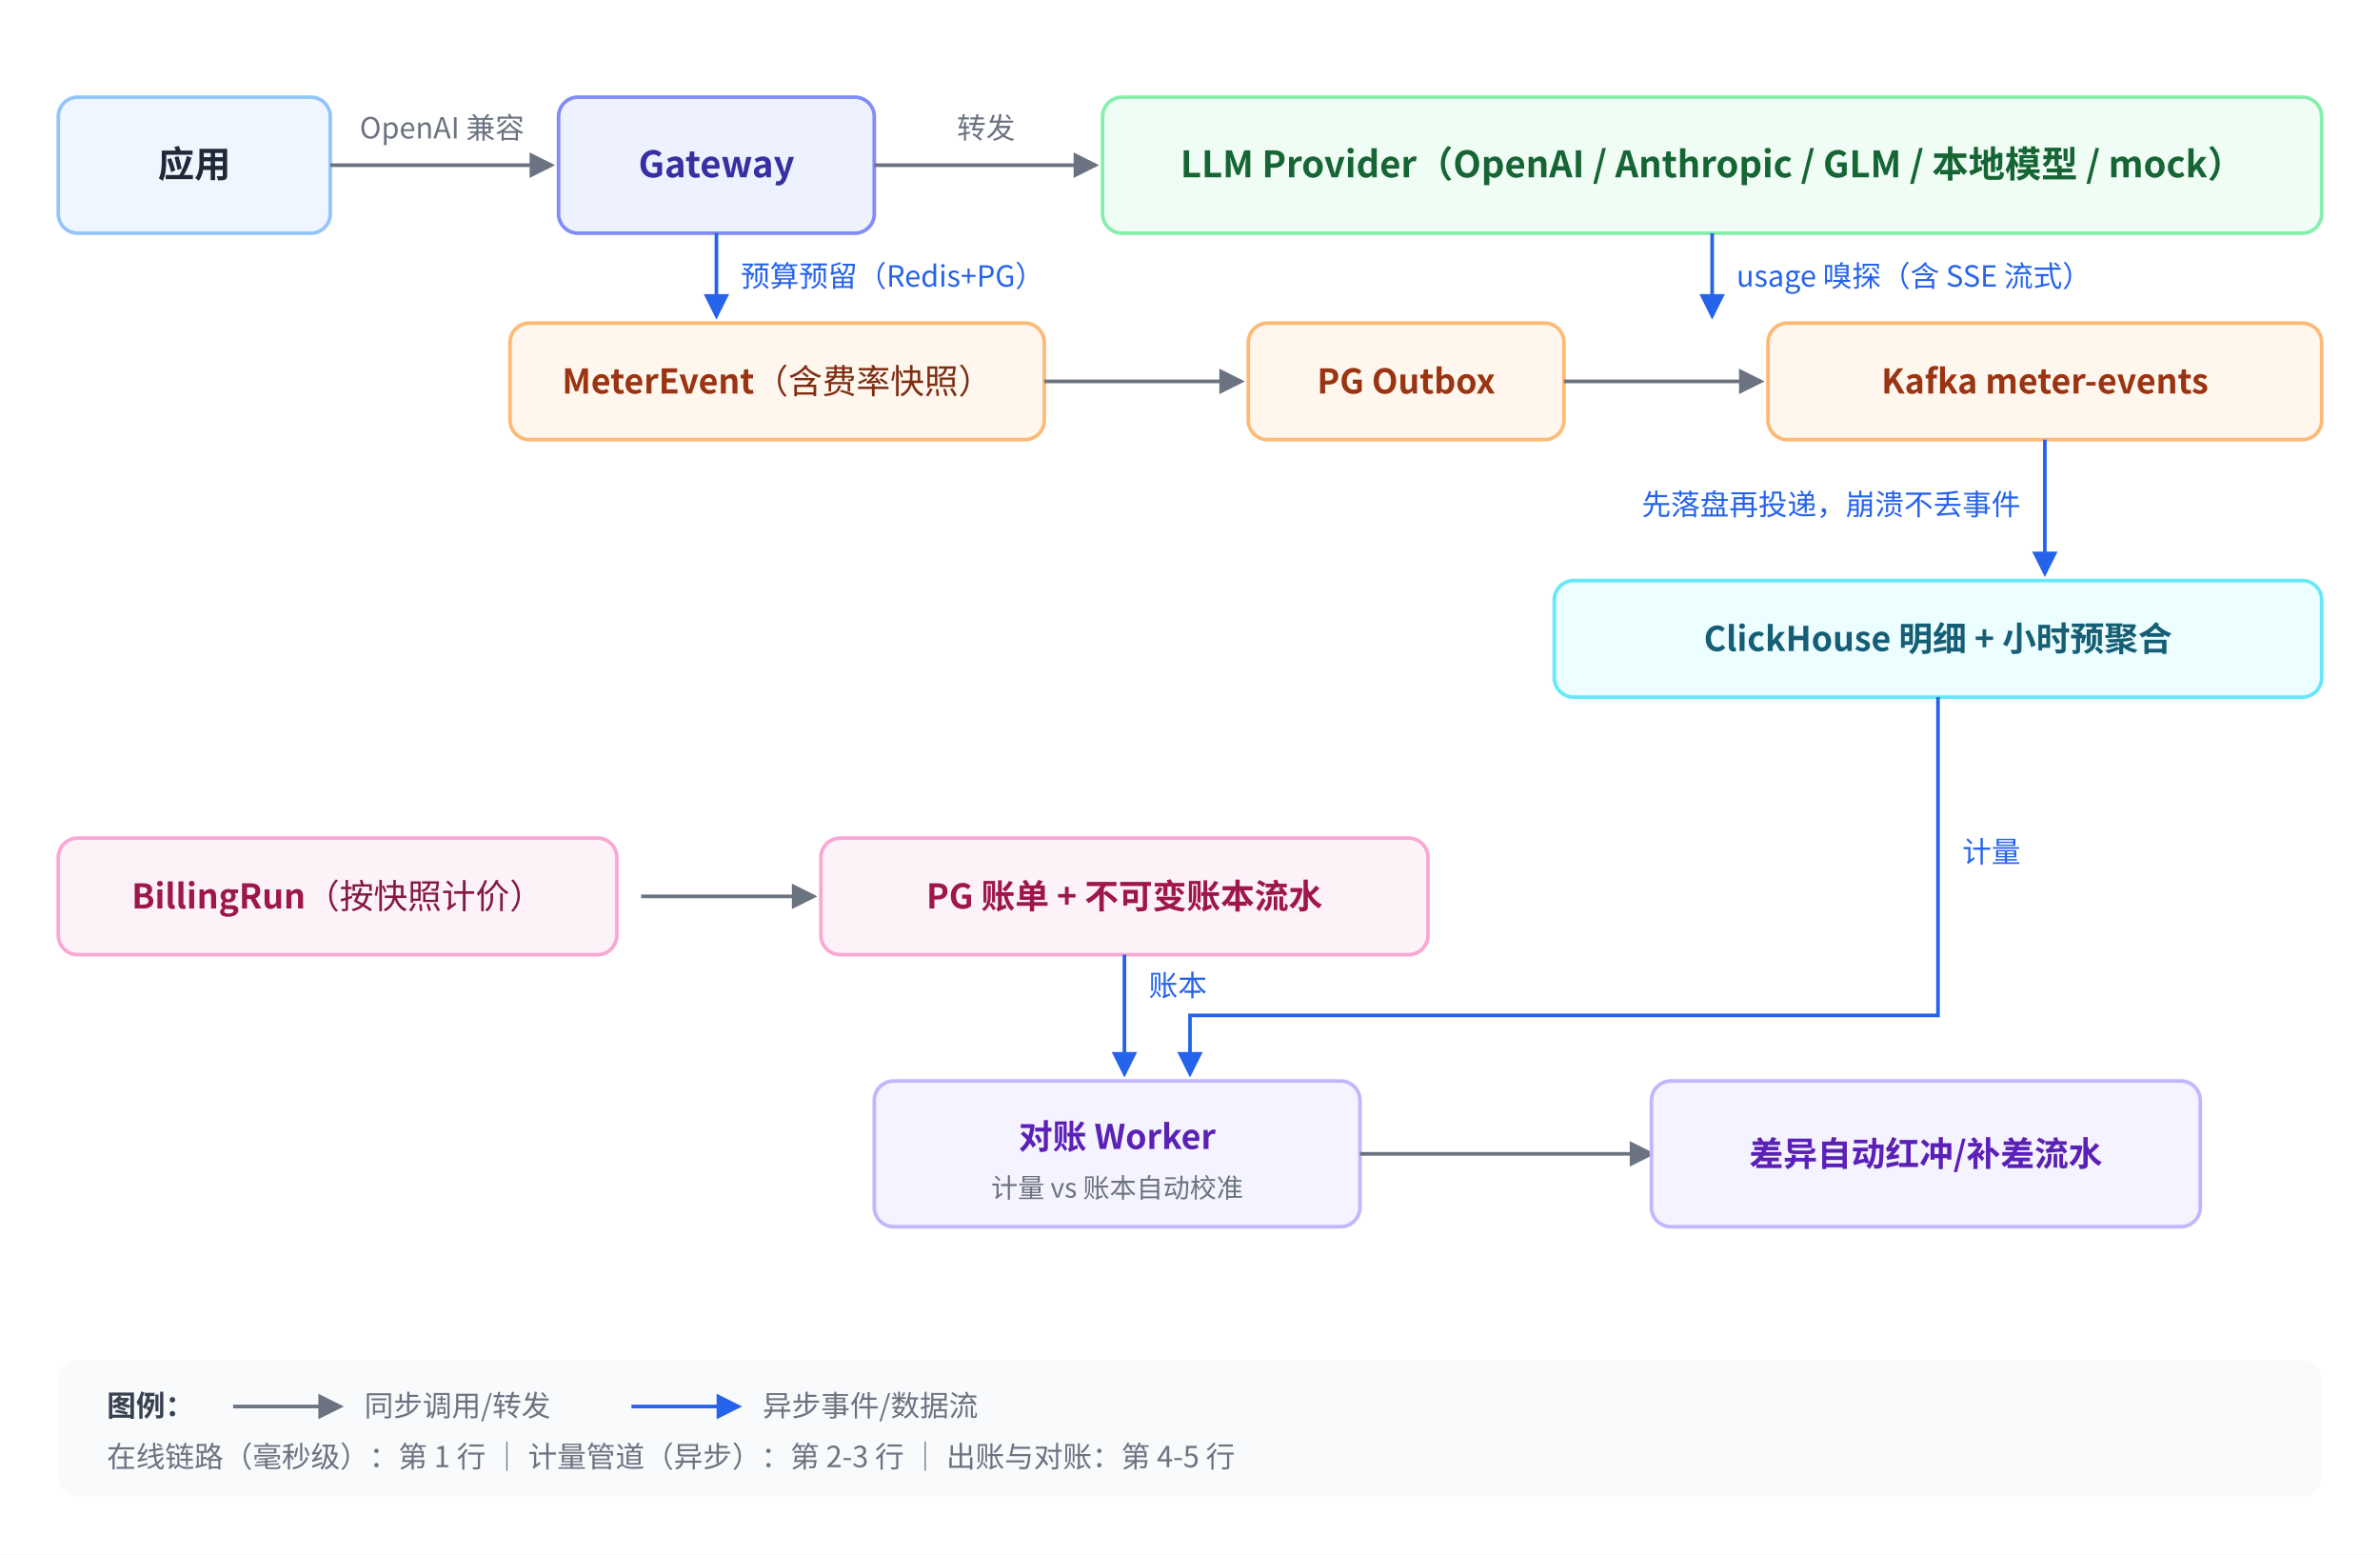
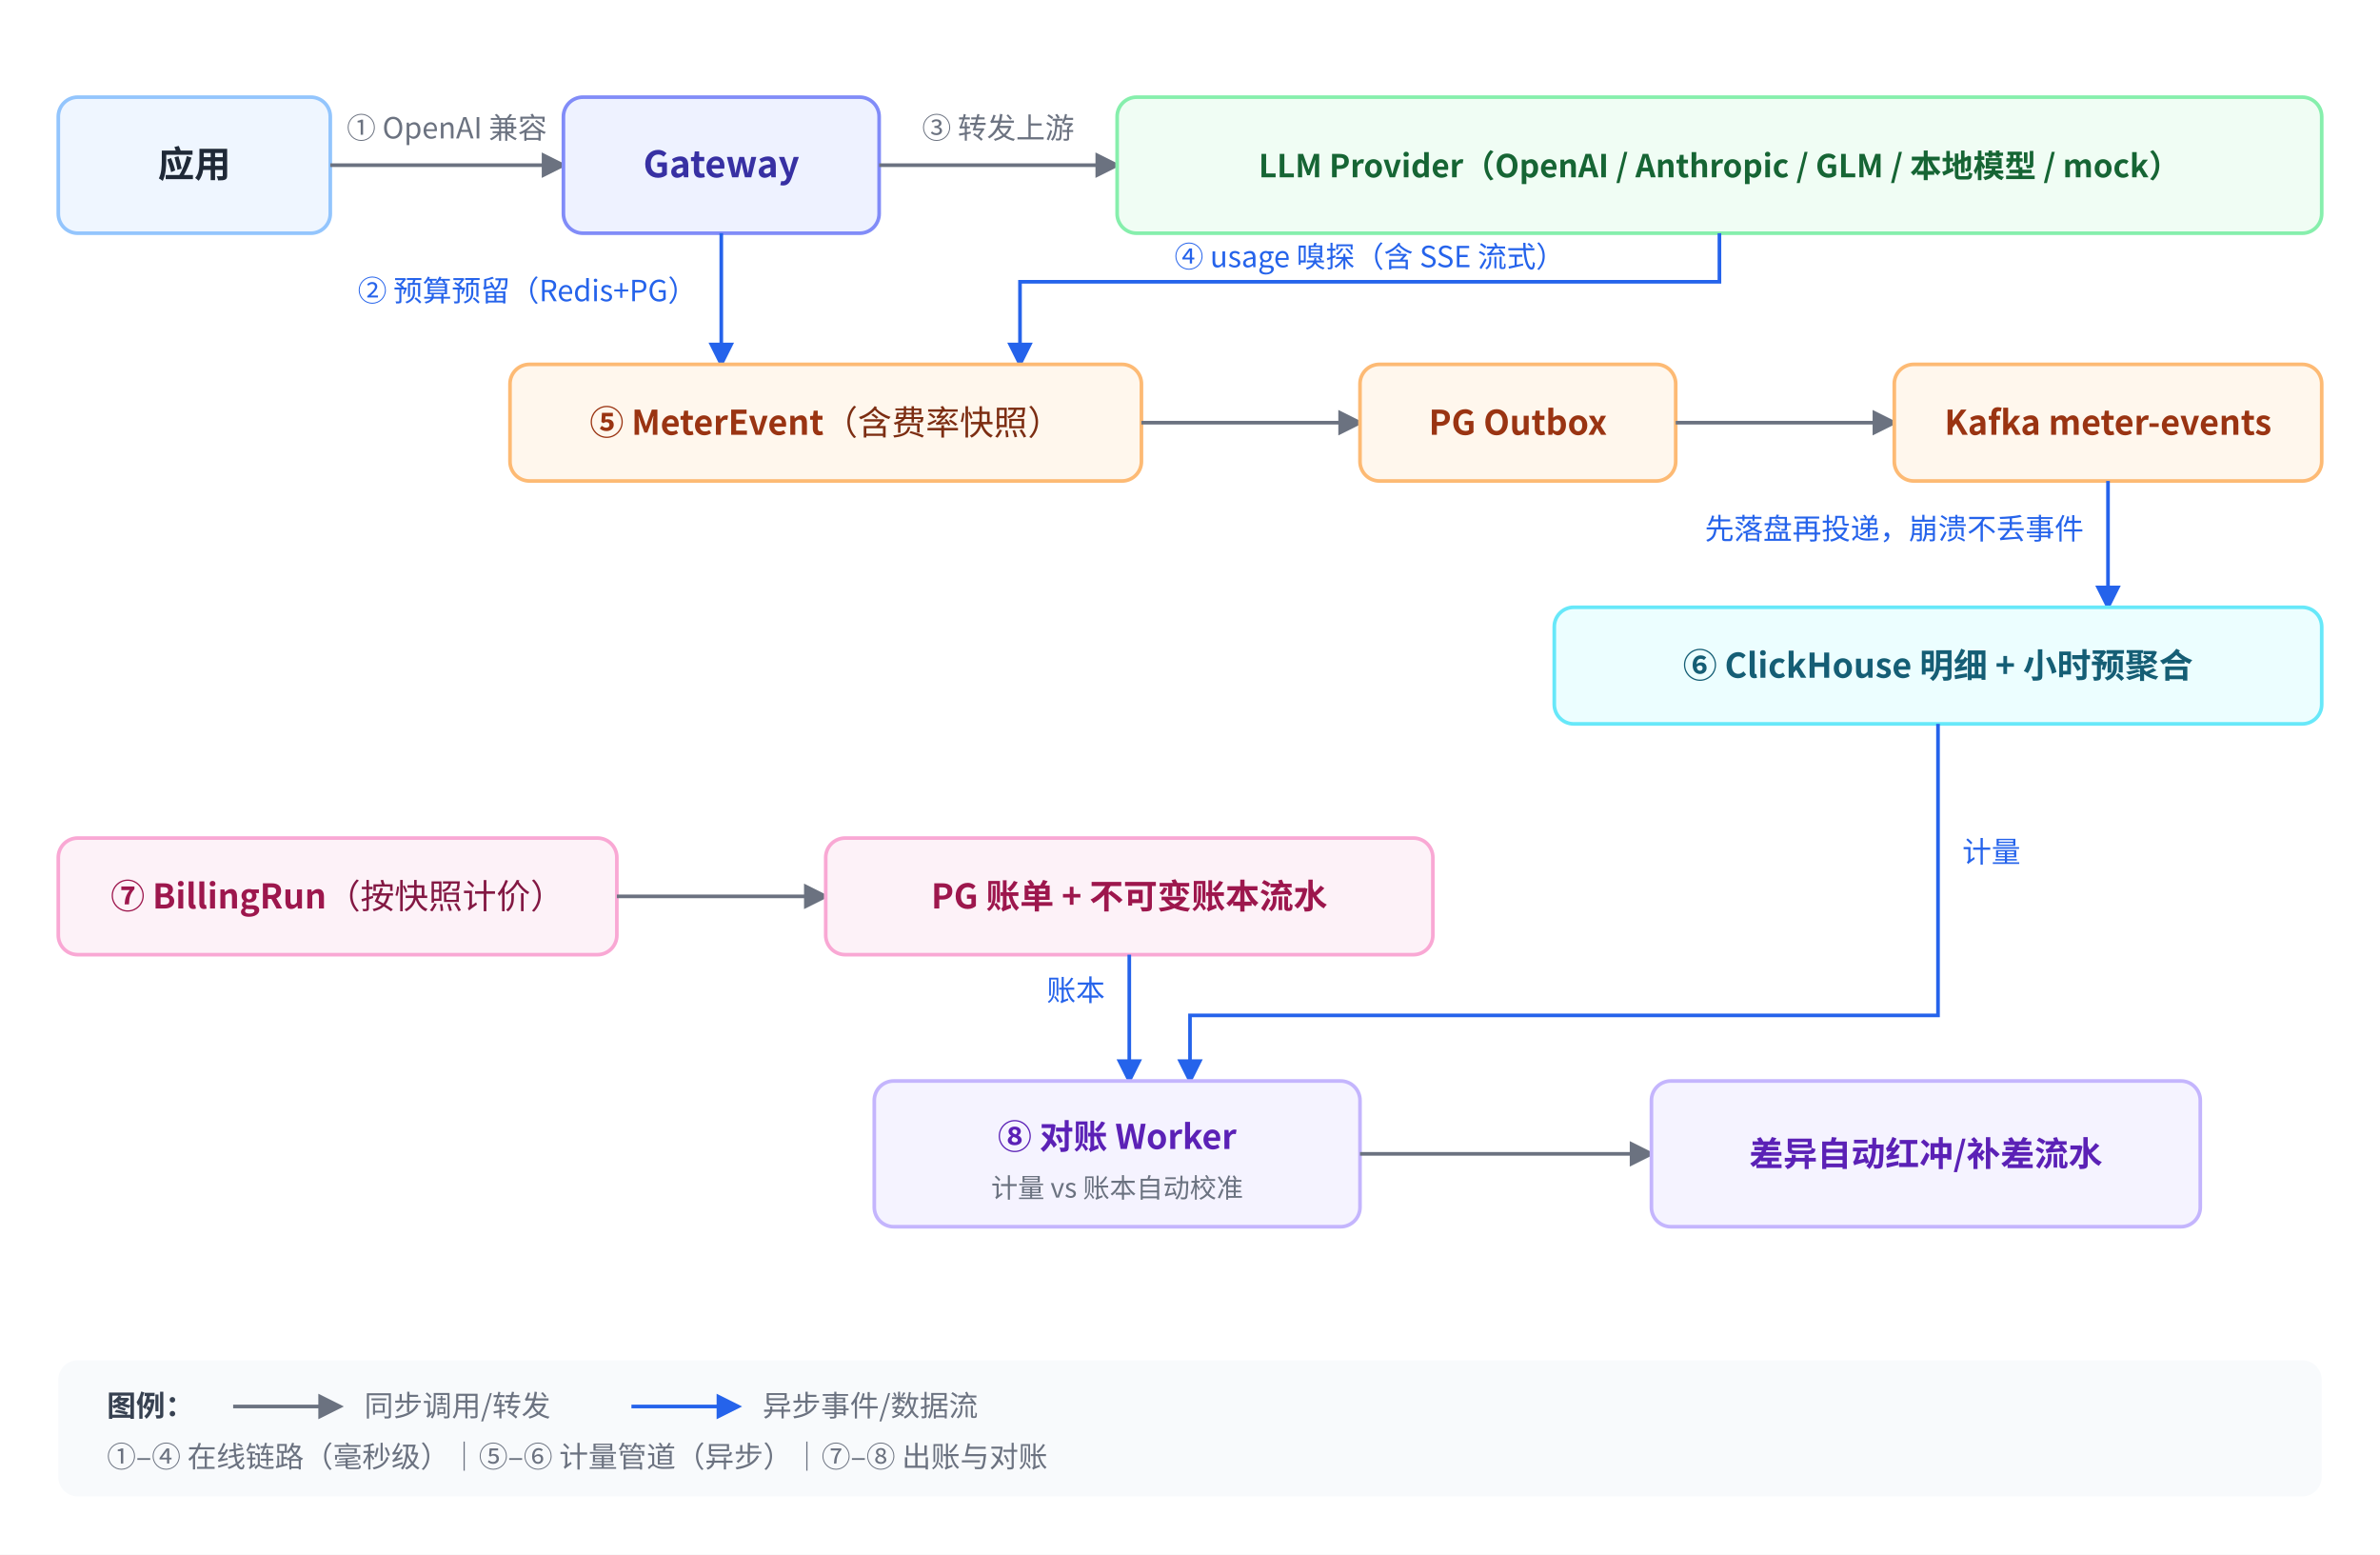
<svg xmlns="http://www.w3.org/2000/svg" width="980" height="640" viewBox="0 0 980 640" font-family="-apple-system,'Segoe UI','PingFang SC','Hiragino Sans GB','Microsoft YaHei','Noto Sans CJK SC',sans-serif">
  <defs>
    <marker id="arrow" viewBox="0 0 10 10" refX="8.5" refY="5" markerWidth="7" markerHeight="7" orient="auto-start-reverse">
      <path d="M0,0 L10,5 L0,10 Z" fill="#6B7280" />
    </marker>
    <marker id="arrowBlue" viewBox="0 0 10 10" refX="8.5" refY="5" markerWidth="7" markerHeight="7" orient="auto-start-reverse">
      <path d="M0,0 L10,5 L0,10 Z" fill="#2563EB" />
    </marker>
  </defs>
  <rect width="980" height="640" fill="#FFFFFF" />
  <rect x="24" y="40" width="112" height="56" rx="8" fill="#EFF6FF" stroke="#93C5FD" stroke-width="1.5" />
  <text x="80" y="73" text-anchor="middle" font-size="15" font-weight="600" fill="#1F2937">应用</text>
-   <line x1="136" y1="68" x2="227" y2="68" stroke="#6B7280" stroke-width="1.5" marker-end="url(#arrow)" />
-   <text x="182" y="57" text-anchor="middle" font-size="12" fill="#6B7280">OpenAI 兼容</text>
-   <rect x="230" y="40" width="130" height="56" rx="8" fill="#EEF2FF" stroke="#818CF8" stroke-width="1.5" />
-   <text x="295" y="73" text-anchor="middle" font-size="15" font-weight="600" fill="#3730A3">Gateway</text>
-   <line x1="360" y1="68" x2="451" y2="68" stroke="#6B7280" stroke-width="1.5" marker-end="url(#arrow)" />
-   <text x="406" y="57" text-anchor="middle" font-size="12" fill="#6B7280">转发</text>
-   <rect x="454" y="40" width="502" height="56" rx="8" fill="#F0FDF4" stroke="#86EFAC" stroke-width="1.5" />
-   <text x="705" y="73" text-anchor="middle" font-size="15" font-weight="600" fill="#166534">LLM Provider（OpenAI / Anthropic / GLM / 本地模型 / mock）</text>
-   <path d="M 295 96 V 130" stroke="#2563EB" stroke-width="1.5" fill="none" marker-end="url(#arrowBlue)" />
-   <text x="305" y="118" font-size="12" fill="#2563EB">预算预留（Redis+PG）</text>
-   <path d="M 705 96 V 130" stroke="#2563EB" stroke-width="1.5" fill="none" marker-end="url(#arrowBlue)" />
-   <text x="715" y="118" font-size="12" fill="#2563EB">usage 嗅探（含 SSE 流式）</text>
-   <rect x="210" y="133" width="220" height="48" rx="8" fill="#FFF7ED" stroke="#FDBA74" stroke-width="1.5" />
-   <text x="320" y="162" text-anchor="middle" font-size="14" font-weight="600" fill="#9A3412">MeterEvent<tspan font-weight="400" fill="#7C2D12">（含费率快照）</tspan>
+   <line x1="136" y1="68" x2="232" y2="68" stroke="#6B7280" stroke-width="1.5" marker-end="url(#arrow)" />
+   <text x="184" y="57" text-anchor="middle" font-size="12" fill="#6B7280">① OpenAI 兼容</text>
+   <rect x="232" y="40" width="130" height="56" rx="8" fill="#EEF2FF" stroke="#818CF8" stroke-width="1.5" />
+   <text x="297" y="73" text-anchor="middle" font-size="15" font-weight="600" fill="#3730A3">Gateway</text>
+   <line x1="362" y1="68" x2="460" y2="68" stroke="#6B7280" stroke-width="1.5" marker-end="url(#arrow)" />
+   <text x="411" y="57" text-anchor="middle" font-size="12" fill="#6B7280">③ 转发上游</text>
+   <rect x="460" y="40" width="496" height="56" rx="8" fill="#F0FDF4" stroke="#86EFAC" stroke-width="1.5" />
+   <text x="708" y="73" text-anchor="middle" font-size="13" font-weight="600" fill="#166534">LLM Provider（OpenAI / Anthropic / GLM / 本地模型 / mock）</text>
+   <path d="M 297 96 V 150" stroke="#2563EB" stroke-width="1.5" fill="none" marker-end="url(#arrowBlue)" />
+   <text x="287" y="124" text-anchor="end" font-size="12" fill="#2563EB">② 预算预留（Redis+PG）</text>
+   <path d="M 708 96 V 116 H 420 V 150" stroke="#2563EB" stroke-width="1.5" fill="none" marker-end="url(#arrowBlue)" />
+   <text x="564" y="110" text-anchor="middle" font-size="12" fill="#2563EB">④ usage 嗅探（含 SSE 流式）</text>
+   <rect x="210" y="150" width="260" height="48" rx="8" fill="#FFF7ED" stroke="#FDBA74" stroke-width="1.5" />
+   <text x="340" y="179" text-anchor="middle" font-size="14" font-weight="600" fill="#9A3412">⑤ MeterEvent<tspan font-weight="400" fill="#7C2D12">（含费率快照）</tspan>
  </text>
-   <line x1="430" y1="157" x2="511" y2="157" stroke="#6B7280" stroke-width="1.5" marker-end="url(#arrow)" />
-   <rect x="514" y="133" width="130" height="48" rx="8" fill="#FFF7ED" stroke="#FDBA74" stroke-width="1.5" />
-   <text x="579" y="162" text-anchor="middle" font-size="14" font-weight="600" fill="#9A3412">PG Outbox</text>
-   <line x1="644" y1="157" x2="725" y2="157" stroke="#6B7280" stroke-width="1.5" marker-end="url(#arrow)" />
-   <rect x="728" y="133" width="228" height="48" rx="8" fill="#FFF7ED" stroke="#FDBA74" stroke-width="1.5" />
-   <text x="842" y="162" text-anchor="middle" font-size="14" font-weight="600" fill="#9A3412">Kafka meter-events</text>
-   <path d="M 842 181 V 236" stroke="#2563EB" stroke-width="1.5" fill="none" marker-end="url(#arrowBlue)" />
-   <text x="832" y="212" text-anchor="end" font-size="12" fill="#2563EB">先落盘再投递，崩溃不丢事件</text>
-   <rect x="640" y="239" width="316" height="48" rx="8" fill="#ECFEFF" stroke="#67E8F9" stroke-width="1.5" />
-   <text x="798" y="268" text-anchor="middle" font-size="14" font-weight="600" fill="#155E75">ClickHouse 明细 + 小时预聚合</text>
+   <line x1="470" y1="174" x2="560" y2="174" stroke="#6B7280" stroke-width="1.5" marker-end="url(#arrow)" />
+   <rect x="560" y="150" width="130" height="48" rx="8" fill="#FFF7ED" stroke="#FDBA74" stroke-width="1.5" />
+   <text x="625" y="179" text-anchor="middle" font-size="14" font-weight="600" fill="#9A3412">PG Outbox</text>
+   <line x1="690" y1="174" x2="780" y2="174" stroke="#6B7280" stroke-width="1.5" marker-end="url(#arrow)" />
+   <rect x="780" y="150" width="176" height="48" rx="8" fill="#FFF7ED" stroke="#FDBA74" stroke-width="1.5" />
+   <text x="868" y="179" text-anchor="middle" font-size="14" font-weight="600" fill="#9A3412">Kafka meter-events</text>
+   <path d="M 868 198 V 250" stroke="#2563EB" stroke-width="1.5" fill="none" marker-end="url(#arrowBlue)" />
+   <text x="858" y="222" text-anchor="end" font-size="12" fill="#2563EB">先落盘再投递，崩溃不丢事件</text>
+   <rect x="640" y="250" width="316" height="48" rx="8" fill="#ECFEFF" stroke="#67E8F9" stroke-width="1.5" />
+   <text x="798" y="279" text-anchor="middle" font-size="14" font-weight="600" fill="#155E75">⑥ ClickHouse 明细 + 小时预聚合</text>
  <rect x="24" y="345" width="230" height="48" rx="8" fill="#FDF2F8" stroke="#F9A8D4" stroke-width="1.5" />
-   <text x="139" y="374" text-anchor="middle" font-size="14" font-weight="600" fill="#9D174D">BillingRun<tspan font-weight="400" fill="#831843">（按快照计价）</tspan>
+   <text x="139" y="374" text-anchor="middle" font-size="14" font-weight="600" fill="#9D174D">⑦ BillingRun<tspan font-weight="400" fill="#831843">（按快照计价）</tspan>
  </text>
-   <line x1="264" y1="369" x2="335" y2="369" stroke="#6B7280" stroke-width="1.5" marker-end="url(#arrow)" />
-   <rect x="338" y="345" width="250" height="48" rx="8" fill="#FDF2F8" stroke="#F9A8D4" stroke-width="1.5" />
-   <text x="463" y="374" text-anchor="middle" font-size="14" font-weight="600" fill="#9D174D">PG 账单 + 不可变账本流水</text>
-   <path d="M 798 287 V 418 H 490 V 442" stroke="#2563EB" stroke-width="1.5" fill="none" marker-end="url(#arrowBlue)" />
+   <line x1="254" y1="369" x2="340" y2="369" stroke="#6B7280" stroke-width="1.5" marker-end="url(#arrow)" />
+   <rect x="340" y="345" width="250" height="48" rx="8" fill="#FDF2F8" stroke="#F9A8D4" stroke-width="1.5" />
+   <text x="465" y="374" text-anchor="middle" font-size="14" font-weight="600" fill="#9D174D">PG 账单 + 不可变账本流水</text>
+   <path d="M 798 298 V 418 H 490 V 445" stroke="#2563EB" stroke-width="1.5" fill="none" marker-end="url(#arrowBlue)" />
  <text x="808" y="355" font-size="12" fill="#2563EB">计量</text>
-   <path d="M 463 393 V 442" stroke="#2563EB" stroke-width="1.5" fill="none" marker-end="url(#arrowBlue)" />
-   <text x="473" y="410" font-size="12" fill="#2563EB">账本</text>
+   <path d="M 465 393 V 445" stroke="#2563EB" stroke-width="1.5" fill="none" marker-end="url(#arrowBlue)" />
+   <text x="455" y="412" text-anchor="end" font-size="12" fill="#2563EB">账本</text>
  <rect x="360" y="445" width="200" height="60" rx="8" fill="#F5F3FF" stroke="#C4B5FD" stroke-width="1.5" />
-   <text x="460" y="473" text-anchor="middle" font-size="14" font-weight="600" fill="#5B21B6">对账 Worker</text>
+   <text x="460" y="473" text-anchor="middle" font-size="14" font-weight="600" fill="#5B21B6">⑧ 对账 Worker</text>
  <text x="460" y="493" text-anchor="middle" font-size="11" fill="#6B7280">计量 vs 账本自动校准</text>
  <line x1="560" y1="475" x2="680" y2="475" stroke="#6B7280" stroke-width="1.5" marker-end="url(#arrow)" />
  <rect x="680" y="445" width="226" height="60" rx="8" fill="#F5F3FF" stroke="#C4B5FD" stroke-width="1.5" />
  <text x="793" y="480" text-anchor="middle" font-size="14" font-weight="600" fill="#5B21B6">差异自动红冲/补差流水</text>
  <g font-size="12" fill="#6B7280">
    <rect x="24" y="560" width="932" height="56" rx="8" fill="#F8FAFC" />
    <text x="44" y="583" font-weight="600" fill="#374151">图例：</text>
    <line x1="96" y1="579" x2="140" y2="579" stroke="#6B7280" stroke-width="1.5" marker-end="url(#arrow)" />
    <text x="150" y="583">同步调用/转发</text>
    <line x1="260" y1="579" x2="304" y2="579" stroke="#2563EB" stroke-width="1.5" marker-end="url(#arrowBlue)" />
    <text x="314" y="583">异步事件/数据流</text>
-     <text x="44" y="604">在线链路（毫秒级）：第 1 行 ｜ 计量管道（异步）：第 2-3 行 ｜ 出账与对账：第 4-5 行</text>
+     <text x="44" y="604">①–④ 在线链路（毫秒级）｜⑤–⑥ 计量管道（异步）｜⑦–⑧ 出账与对账</text>
  </g>
</svg>
